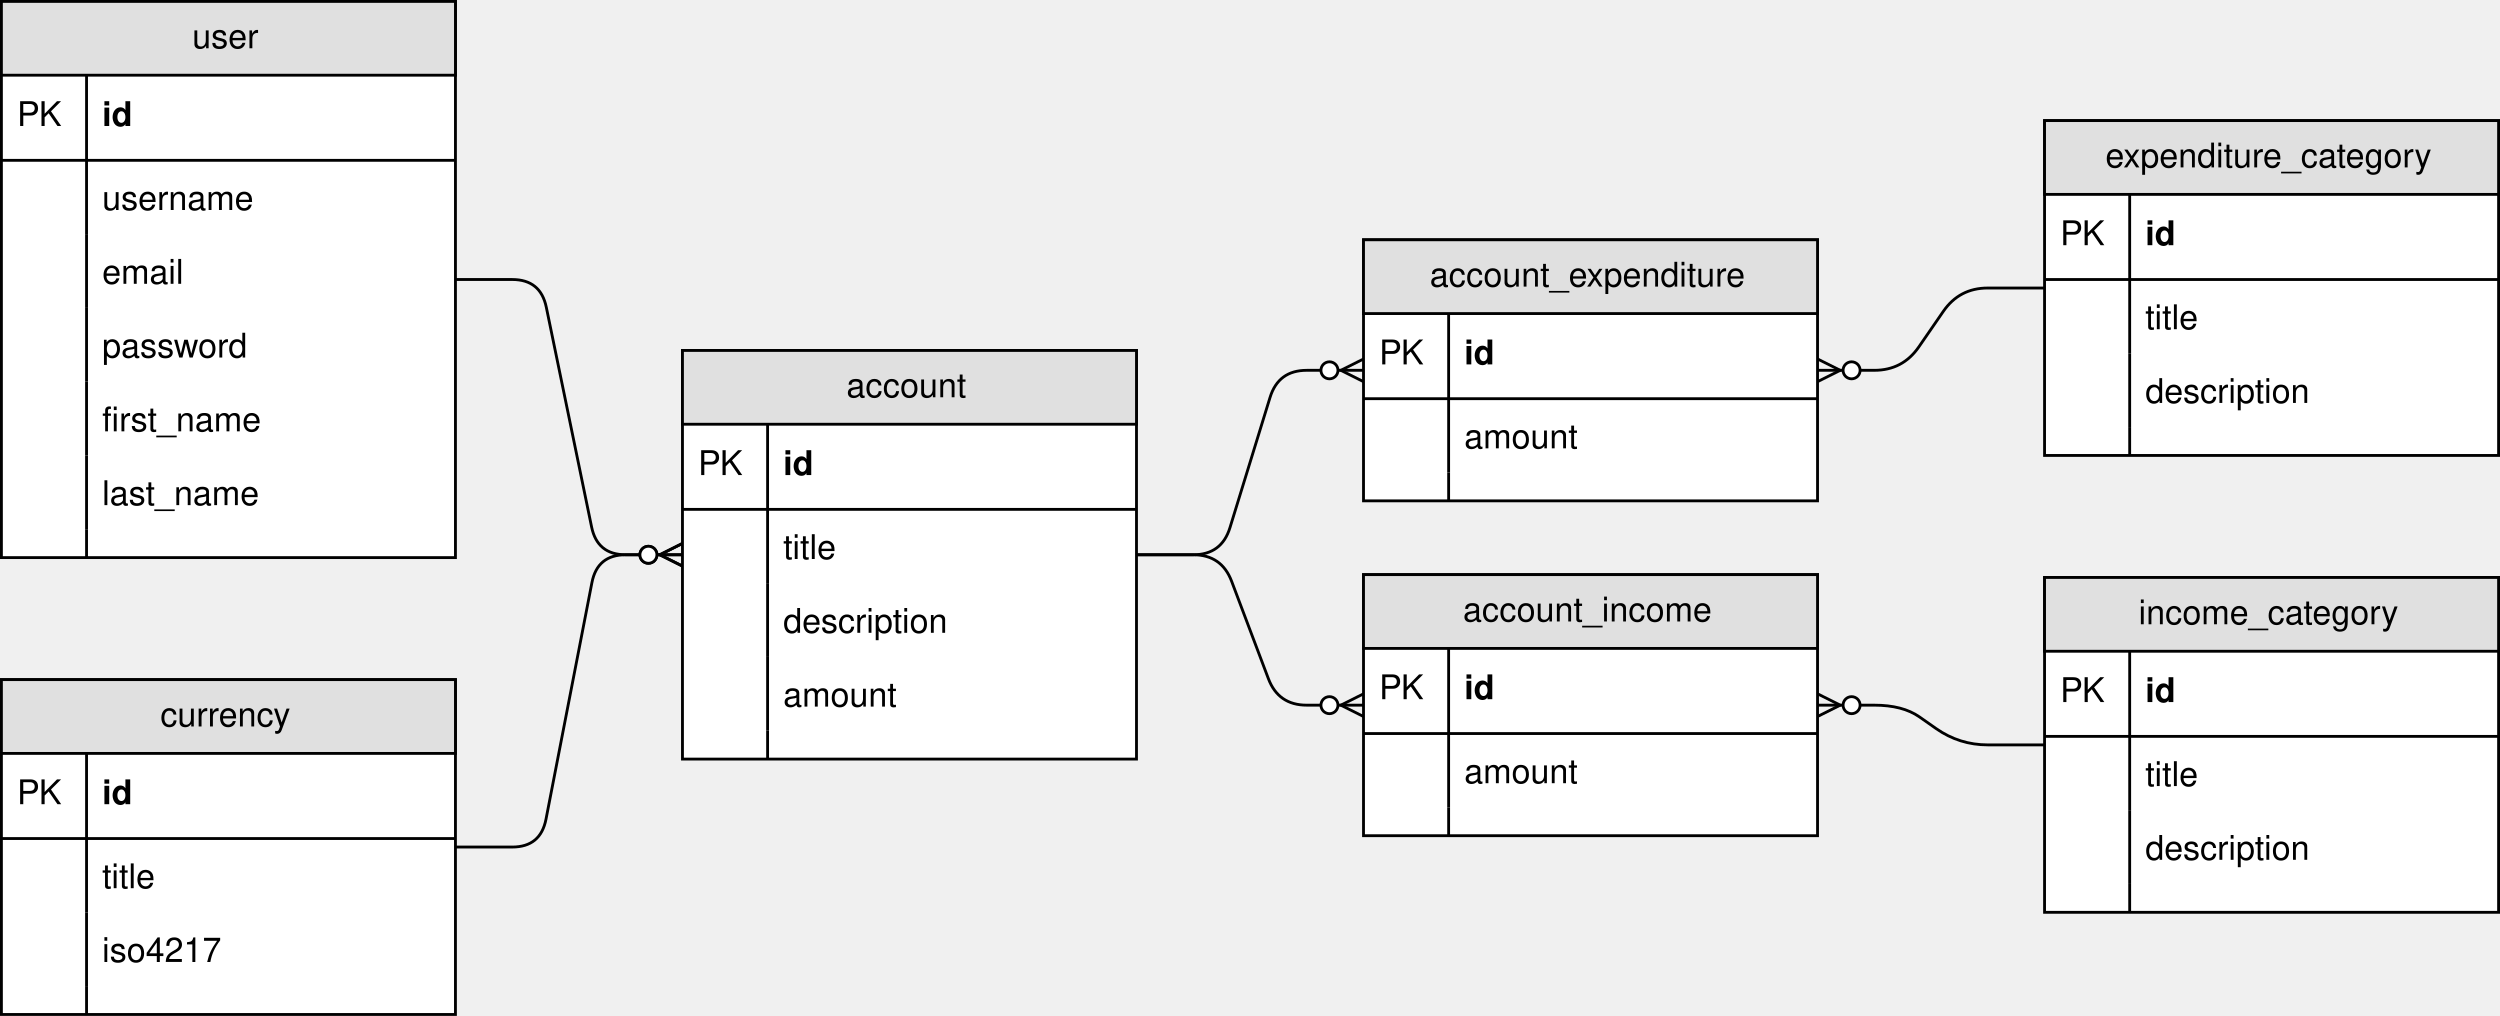
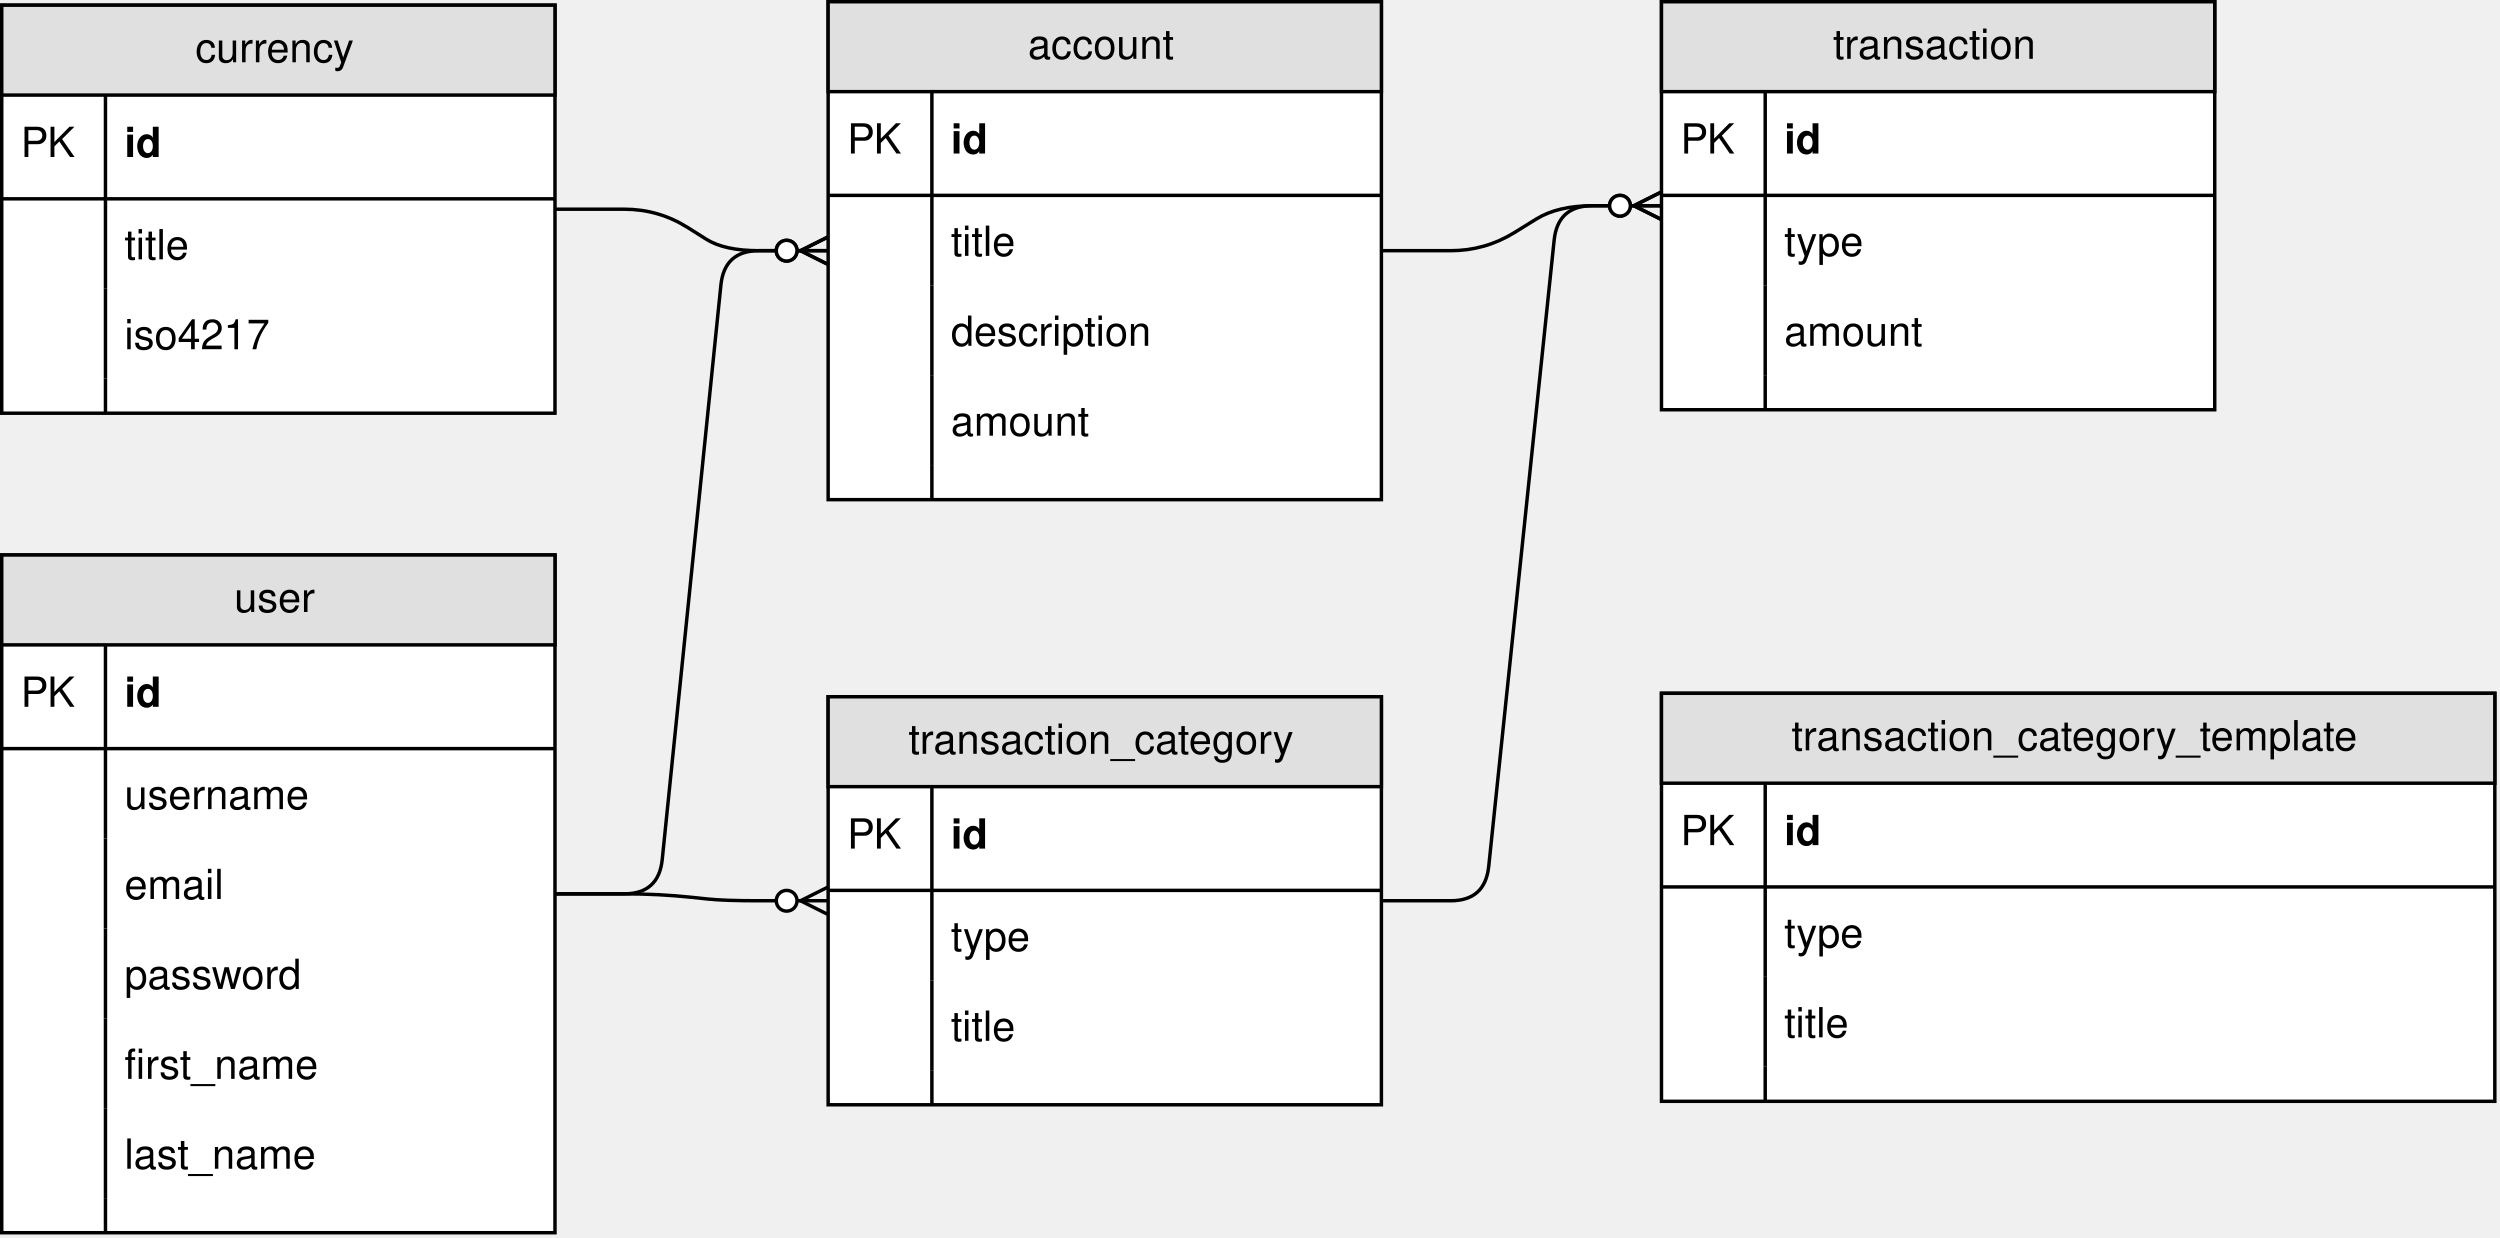
- <svg xmlns="http://www.w3.org/2000/svg" width="881px" height="358px" version="1.1">
+ <svg xmlns="http://www.w3.org/2000/svg" width="723px" height="358px" version="1.1">
  <defs>
-     <clipPath id="mx-clip-34-26-121-29-0">
-       <rect x="34" y="26" width="121" height="29" />
-     </clipPath>
-     <clipPath id="mx-clip-4-26-21-29-0">
-       <rect x="4" y="26" width="21" height="29" />
-     </clipPath>
-     <clipPath id="mx-clip-34-61-121-25-0">
-       <rect x="34" y="61" width="121" height="25" />
-     </clipPath>
-     <clipPath id="mx-clip-34-87-121-25-0">
-       <rect x="34" y="87" width="121" height="25" />
-     </clipPath>
-     <clipPath id="mx-clip-34-113-121-25-0">
-       <rect x="34" y="113" width="121" height="25" />
-     </clipPath>
-     <clipPath id="mx-clip-34-139-121-25-0">
-       <rect x="34" y="139" width="121" height="25" />
-     </clipPath>
-     <clipPath id="mx-clip-34-165-121-25-0">
-       <rect x="34" y="165" width="121" height="25" />
-     </clipPath>
-     <clipPath id="mx-clip-274-149-121-29-0">
-       <rect x="274" y="149" width="121" height="29" />
-     </clipPath>
-     <clipPath id="mx-clip-244-149-21-29-0">
-       <rect x="244" y="149" width="21" height="29" />
-     </clipPath>
-     <clipPath id="mx-clip-274-184-121-25-0">
-       <rect x="274" y="184" width="121" height="25" />
-     </clipPath>
-     <clipPath id="mx-clip-274-210-121-25-0">
-       <rect x="274" y="210" width="121" height="25" />
-     </clipPath>
-     <clipPath id="mx-clip-274-236-121-25-0">
-       <rect x="274" y="236" width="121" height="25" />
-     </clipPath>
-     <clipPath id="mx-clip-34-265-121-29-0">
-       <rect x="34" y="265" width="121" height="29" />
-     </clipPath>
-     <clipPath id="mx-clip-4-265-21-29-0">
-       <rect x="4" y="265" width="21" height="29" />
-     </clipPath>
-     <clipPath id="mx-clip-34-300-121-25-0">
-       <rect x="34" y="300" width="121" height="25" />
-     </clipPath>
-     <clipPath id="mx-clip-34-326-121-25-0">
-       <rect x="34" y="326" width="121" height="25" />
-     </clipPath>
-     <clipPath id="mx-clip-754-229-121-29-0">
-       <rect x="754" y="229" width="121" height="29" />
-     </clipPath>
-     <clipPath id="mx-clip-724-229-21-29-0">
-       <rect x="724" y="229" width="21" height="29" />
-     </clipPath>
-     <clipPath id="mx-clip-754-264-121-25-0">
-       <rect x="754" y="264" width="121" height="25" />
-     </clipPath>
-     <clipPath id="mx-clip-754-290-121-25-0">
-       <rect x="754" y="290" width="121" height="25" />
-     </clipPath>
-     <clipPath id="mx-clip-754-68-121-29-0">
-       <rect x="754" y="68" width="121" height="29" />
-     </clipPath>
-     <clipPath id="mx-clip-724-68-21-29-0">
-       <rect x="724" y="68" width="21" height="29" />
-     </clipPath>
-     <clipPath id="mx-clip-754-103-121-25-0">
-       <rect x="754" y="103" width="121" height="25" />
-     </clipPath>
-     <clipPath id="mx-clip-754-129-121-25-0">
-       <rect x="754" y="129" width="121" height="25" />
-     </clipPath>
-     <clipPath id="mx-clip-514-228-121-29-0">
-       <rect x="514" y="228" width="121" height="29" />
-     </clipPath>
-     <clipPath id="mx-clip-484-228-21-29-0">
-       <rect x="484" y="228" width="21" height="29" />
-     </clipPath>
-     <clipPath id="mx-clip-514-263-121-25-0">
-       <rect x="514" y="263" width="121" height="25" />
-     </clipPath>
-     <clipPath id="mx-clip-514-110-121-29-0">
-       <rect x="514" y="110" width="121" height="29" />
-     </clipPath>
-     <clipPath id="mx-clip-484-110-21-29-0">
-       <rect x="484" y="110" width="21" height="29" />
-     </clipPath>
-     <clipPath id="mx-clip-514-145-121-25-0">
-       <rect x="514" y="145" width="121" height="25" />
+     <clipPath id="mx-clip-34-186-121-29-0">
+       <rect x="34" y="186" width="121" height="29" />
+     </clipPath>
+     <clipPath id="mx-clip-4-186-21-29-0">
+       <rect x="4" y="186" width="21" height="29" />
+     </clipPath>
+     <clipPath id="mx-clip-34-221-121-25-0">
+       <rect x="34" y="221" width="121" height="25" />
+     </clipPath>
+     <clipPath id="mx-clip-34-247-121-25-0">
+       <rect x="34" y="247" width="121" height="25" />
+     </clipPath>
+     <clipPath id="mx-clip-34-273-121-25-0">
+       <rect x="34" y="273" width="121" height="25" />
+     </clipPath>
+     <clipPath id="mx-clip-34-299-121-25-0">
+       <rect x="34" y="299" width="121" height="25" />
+     </clipPath>
+     <clipPath id="mx-clip-34-325-121-25-0">
+       <rect x="34" y="325" width="121" height="25" />
+     </clipPath>
+     <clipPath id="mx-clip-273-26-121-29-0">
+       <rect x="273" y="26" width="121" height="29" />
+     </clipPath>
+     <clipPath id="mx-clip-243-26-21-29-0">
+       <rect x="243" y="26" width="21" height="29" />
+     </clipPath>
+     <clipPath id="mx-clip-273-61-121-25-0">
+       <rect x="273" y="61" width="121" height="25" />
+     </clipPath>
+     <clipPath id="mx-clip-273-87-121-25-0">
+       <rect x="273" y="87" width="121" height="25" />
+     </clipPath>
+     <clipPath id="mx-clip-273-113-121-25-0">
+       <rect x="273" y="113" width="121" height="25" />
+     </clipPath>
+     <clipPath id="mx-clip-514-26-121-29-0">
+       <rect x="514" y="26" width="121" height="29" />
+     </clipPath>
+     <clipPath id="mx-clip-484-26-21-29-0">
+       <rect x="484" y="26" width="21" height="29" />
+     </clipPath>
+     <clipPath id="mx-clip-514-61-121-25-0">
+       <rect x="514" y="61" width="121" height="25" />
+     </clipPath>
+     <clipPath id="mx-clip-514-87-121-25-0">
+       <rect x="514" y="87" width="121" height="25" />
+     </clipPath>
+     <clipPath id="mx-clip-273-227-121-29-0">
+       <rect x="273" y="227" width="121" height="29" />
+     </clipPath>
+     <clipPath id="mx-clip-243-227-21-29-0">
+       <rect x="243" y="227" width="21" height="29" />
+     </clipPath>
+     <clipPath id="mx-clip-273-262-121-25-0">
+       <rect x="273" y="262" width="121" height="25" />
+     </clipPath>
+     <clipPath id="mx-clip-273-288-121-25-0">
+       <rect x="273" y="288" width="121" height="25" />
+     </clipPath>
+     <clipPath id="mx-clip-34-27-121-29-0">
+       <rect x="34" y="27" width="121" height="29" />
+     </clipPath>
+     <clipPath id="mx-clip-4-27-21-29-0">
+       <rect x="4" y="27" width="21" height="29" />
+     </clipPath>
+     <clipPath id="mx-clip-34-62-121-25-0">
+       <rect x="34" y="62" width="121" height="25" />
+     </clipPath>
+     <clipPath id="mx-clip-34-88-121-25-0">
+       <rect x="34" y="88" width="121" height="25" />
+     </clipPath>
+     <clipPath id="mx-clip-514-226-202-29-0">
+       <rect x="514" y="226" width="202" height="29" />
+     </clipPath>
+     <clipPath id="mx-clip-484-226-21-29-0">
+       <rect x="484" y="226" width="21" height="29" />
+     </clipPath>
+     <clipPath id="mx-clip-514-261-202-25-0">
+       <rect x="514" y="261" width="202" height="25" />
+     </clipPath>
+     <clipPath id="mx-clip-514-287-202-25-0">
+       <rect x="514" y="287" width="202" height="25" />
    </clipPath>
  </defs>
  <g transform="translate(0.5,0.5)">
-     <rect x="0" y="0" width="160" height="196" fill="#ffffff" stroke="#000000" pointer-events="none" />
-     <path d="M 0 26 L 0 0 L 160 0 L 160 26 Z" fill="#e0e0e0" stroke="#000000" stroke-miterlimit="10" pointer-events="none" />
-     <g fill="#000000" font-family="Helvetica" text-anchor="middle" font-size="12px">
-       <text x="78.91" y="16.5">user</text>
-     </g>
-     <path d="M 0 26 M 160 26 M 160 56 L 0 56" fill="none" stroke="#000000" stroke-miterlimit="10" pointer-events="none" />
-     <g fill="#000000" font-family="Helvetica" font-weight="bold" text-decoration="underline" clip-path="url(#mx-clip-34-26-121-29-0)" font-size="12px">
-       <text x="35.5" y="43.91">id</text>
-     </g>
-     <path d="M 0 26 M 30 26 L 30 56 M 0 56" fill="none" stroke="#000000" stroke-miterlimit="10" pointer-events="none" />
-     <g fill="#000000" font-family="Helvetica" clip-path="url(#mx-clip-4-26-21-29-0)" font-size="12px">
-       <text x="5.5" y="43.91">PK</text>
-     </g>
-     <path d="M 0 56 M 160 56 M 160 82 M 0 82" fill="none" stroke="#000000" stroke-miterlimit="10" pointer-events="none" />
-     <g fill="#000000" font-family="Helvetica" clip-path="url(#mx-clip-34-61-121-25-0)" font-size="12px">
-       <text x="35.5" y="73.5">username</text>
-     </g>
-     <path d="M 0 56 M 30 56 L 30 82 M 0 82" fill="none" stroke="#000000" stroke-miterlimit="10" pointer-events="none" />
-     <path d="M 0 82 M 160 82 M 160 108 M 0 108" fill="none" stroke="#000000" stroke-miterlimit="10" pointer-events="none" />
-     <g fill="#000000" font-family="Helvetica" clip-path="url(#mx-clip-34-87-121-25-0)" font-size="12px">
-       <text x="35.5" y="99.5">email</text>
-     </g>
-     <path d="M 0 82 M 30 82 L 30 108 M 0 108" fill="none" stroke="#000000" stroke-miterlimit="10" pointer-events="none" />
-     <path d="M 0 108 M 160 108 M 160 134 M 0 134" fill="none" stroke="#000000" stroke-miterlimit="10" pointer-events="none" />
-     <g fill="#000000" font-family="Helvetica" clip-path="url(#mx-clip-34-113-121-25-0)" font-size="12px">
-       <text x="35.5" y="125.5">password</text>
-     </g>
-     <path d="M 0 108 M 30 108 L 30 134 M 0 134" fill="none" stroke="#000000" stroke-miterlimit="10" pointer-events="none" />
-     <path d="M 0 134 M 160 134 M 160 160 M 0 160" fill="none" stroke="#000000" stroke-miterlimit="10" pointer-events="none" />
-     <g fill="#000000" font-family="Helvetica" clip-path="url(#mx-clip-34-139-121-25-0)" font-size="12px">
-       <text x="35.5" y="151.5">first_name</text>
-     </g>
-     <path d="M 0 134 M 30 134 L 30 160 M 0 160" fill="none" stroke="#000000" stroke-miterlimit="10" pointer-events="none" />
-     <path d="M 0 160 M 160 160 M 160 186 M 0 186" fill="none" stroke="#000000" stroke-miterlimit="10" pointer-events="none" />
-     <g fill="#000000" font-family="Helvetica" clip-path="url(#mx-clip-34-165-121-25-0)" font-size="12px">
-       <text x="35.5" y="177.5">last_name</text>
-     </g>
-     <path d="M 0 160 M 30 160 L 30 186 M 0 186" fill="none" stroke="#000000" stroke-miterlimit="10" pointer-events="none" />
-     <path d="M 0 186 M 160 186 M 160 196 M 0 196" fill="none" stroke="#000000" stroke-miterlimit="10" pointer-events="none" />
-     <path d="M 0 186 M 30 186 L 30 196 M 0 196" fill="none" stroke="#000000" stroke-miterlimit="10" pointer-events="none" />
-     <rect x="240" y="123" width="160" height="144" fill="#ffffff" stroke="#000000" pointer-events="none" />
-     <path d="M 240 149 L 240 123 L 400 123 L 400 149 Z" fill="#e0e0e0" stroke="#000000" stroke-miterlimit="10" pointer-events="none" />
-     <g fill="#000000" font-family="Helvetica" text-anchor="middle" font-size="12px">
-       <text x="318.91" y="139.5">account</text>
-     </g>
-     <path d="M 240 149 M 400 149 M 400 179 L 240 179" fill="none" stroke="#000000" stroke-miterlimit="10" pointer-events="none" />
-     <g fill="#000000" font-family="Helvetica" font-weight="bold" text-decoration="underline" clip-path="url(#mx-clip-274-149-121-29-0)" font-size="12px">
-       <text x="275.5" y="166.91">id</text>
-     </g>
-     <path d="M 240 149 M 270 149 L 270 179 M 240 179" fill="none" stroke="#000000" stroke-miterlimit="10" pointer-events="none" />
-     <g fill="#000000" font-family="Helvetica" clip-path="url(#mx-clip-244-149-21-29-0)" font-size="12px">
-       <text x="245.5" y="166.91">PK</text>
-     </g>
-     <path d="M 240 179 M 400 179 M 400 205 M 240 205" fill="none" stroke="#000000" stroke-miterlimit="10" pointer-events="none" />
-     <g fill="#000000" font-family="Helvetica" clip-path="url(#mx-clip-274-184-121-25-0)" font-size="12px">
-       <text x="275.5" y="196.5">title</text>
-     </g>
-     <path d="M 240 179 M 270 179 L 270 205 M 240 205" fill="none" stroke="#000000" stroke-miterlimit="10" pointer-events="none" />
-     <path d="M 240 205 M 400 205 M 400 231 M 240 231" fill="none" stroke="#000000" stroke-miterlimit="10" pointer-events="none" />
-     <g fill="#000000" font-family="Helvetica" clip-path="url(#mx-clip-274-210-121-25-0)" font-size="12px">
-       <text x="275.5" y="222.5">description</text>
-     </g>
-     <path d="M 240 205 M 270 205 L 270 231 M 240 231" fill="none" stroke="#000000" stroke-miterlimit="10" pointer-events="none" />
-     <path d="M 240 231 M 400 231 M 400 257 M 240 257" fill="none" stroke="#000000" stroke-miterlimit="10" pointer-events="none" />
-     <g fill="#000000" font-family="Helvetica" clip-path="url(#mx-clip-274-236-121-25-0)" font-size="12px">
-       <text x="275.5" y="248.5">amount</text>
-     </g>
-     <path d="M 240 231 M 270 231 L 270 257 M 240 257" fill="none" stroke="#000000" stroke-miterlimit="10" pointer-events="none" />
-     <path d="M 240 257 M 400 257 M 400 267 M 240 267" fill="none" stroke="#000000" stroke-miterlimit="10" pointer-events="none" />
-     <path d="M 240 257 M 270 257 L 270 267 M 240 267" fill="none" stroke="#000000" stroke-miterlimit="10" pointer-events="none" />
-     <rect x="0" y="239" width="160" height="118" fill="#ffffff" stroke="#000000" pointer-events="none" />
-     <path d="M 0 265 L 0 239 L 160 239 L 160 265 Z" fill="#e0e0e0" stroke="#000000" stroke-miterlimit="10" pointer-events="none" />
-     <g fill="#000000" font-family="Helvetica" text-anchor="middle" font-size="12px">
-       <text x="78.91" y="255.5">currency</text>
-     </g>
-     <path d="M 0 265 M 160 265 M 160 295 L 0 295" fill="none" stroke="#000000" stroke-miterlimit="10" pointer-events="none" />
-     <g fill="#000000" font-family="Helvetica" font-weight="bold" text-decoration="underline" clip-path="url(#mx-clip-34-265-121-29-0)" font-size="12px">
-       <text x="35.5" y="282.91">id</text>
-     </g>
-     <path d="M 0 265 M 30 265 L 30 295 M 0 295" fill="none" stroke="#000000" stroke-miterlimit="10" pointer-events="none" />
-     <g fill="#000000" font-family="Helvetica" clip-path="url(#mx-clip-4-265-21-29-0)" font-size="12px">
-       <text x="5.5" y="282.91">PK</text>
-     </g>
-     <path d="M 0 295 M 160 295 M 160 321 M 0 321" fill="none" stroke="#000000" stroke-miterlimit="10" pointer-events="none" />
-     <g fill="#000000" font-family="Helvetica" clip-path="url(#mx-clip-34-300-121-25-0)" font-size="12px">
-       <text x="35.5" y="312.5">title</text>
-     </g>
-     <path d="M 0 295 M 30 295 L 30 321 M 0 321" fill="none" stroke="#000000" stroke-miterlimit="10" pointer-events="none" />
-     <path d="M 0 321 M 160 321 M 160 347 M 0 347" fill="none" stroke="#000000" stroke-miterlimit="10" pointer-events="none" />
-     <g fill="#000000" font-family="Helvetica" clip-path="url(#mx-clip-34-326-121-25-0)" font-size="12px">
-       <text x="35.5" y="338.5">iso4217</text>
-     </g>
-     <path d="M 0 321 M 30 321 L 30 347 M 0 347" fill="none" stroke="#000000" stroke-miterlimit="10" pointer-events="none" />
-     <path d="M 0 347 M 160 347 M 160 357 M 0 357" fill="none" stroke="#000000" stroke-miterlimit="10" pointer-events="none" />
-     <path d="M 0 347 M 30 347 L 30 357 M 0 357" fill="none" stroke="#000000" stroke-miterlimit="10" pointer-events="none" />
-     <path d="M 160 98 L 180 98 Q 190 98 192.02 107.79 L 207.98 185.21 Q 210 195 220 195 L 240 195" fill="none" stroke="#000000" stroke-miterlimit="10" pointer-events="none" />
-     <ellipse cx="228" cy="195" rx="3" ry="3" fill="#ffffff" stroke="#000000" pointer-events="none" />
-     <path d="M 240 191 L 232 195 L 240 199" fill="none" stroke="#000000" stroke-miterlimit="10" pointer-events="none" />
-     <path d="M 160 298 L 180 298 Q 190 298 191.91 288.18 L 208.09 204.82 Q 210 195 220 195 L 240 195" fill="none" stroke="#000000" stroke-miterlimit="10" pointer-events="none" />
-     <ellipse cx="228" cy="195" rx="3" ry="3" fill="#ffffff" stroke="#000000" pointer-events="none" />
-     <path d="M 240 191 L 232 195 L 240 199" fill="none" stroke="#000000" stroke-miterlimit="10" pointer-events="none" />
-     <rect x="720" y="203" width="160" height="118" fill="#ffffff" stroke="#000000" pointer-events="none" />
-     <path d="M 720 229 L 720 203 L 880 203 L 880 229 Z" fill="#e0e0e0" stroke="#000000" stroke-miterlimit="10" pointer-events="none" />
-     <g fill="#000000" font-family="Helvetica" text-anchor="middle" font-size="12px">
-       <text x="798.91" y="219.5">income_category</text>
-     </g>
-     <path d="M 720 229 M 880 229 M 880 259 L 720 259" fill="none" stroke="#000000" stroke-miterlimit="10" pointer-events="none" />
-     <g fill="#000000" font-family="Helvetica" font-weight="bold" text-decoration="underline" clip-path="url(#mx-clip-754-229-121-29-0)" font-size="12px">
-       <text x="755.5" y="246.91">id</text>
-     </g>
-     <path d="M 720 229 M 750 229 L 750 259 M 720 259" fill="none" stroke="#000000" stroke-miterlimit="10" pointer-events="none" />
-     <g fill="#000000" font-family="Helvetica" clip-path="url(#mx-clip-724-229-21-29-0)" font-size="12px">
-       <text x="725.5" y="246.91">PK</text>
-     </g>
-     <path d="M 720 259 M 880 259 M 880 285 M 720 285" fill="none" stroke="#000000" stroke-miterlimit="10" pointer-events="none" />
-     <g fill="#000000" font-family="Helvetica" clip-path="url(#mx-clip-754-264-121-25-0)" font-size="12px">
-       <text x="755.5" y="276.5">title</text>
-     </g>
-     <path d="M 720 259 M 750 259 L 750 285 M 720 285" fill="none" stroke="#000000" stroke-miterlimit="10" pointer-events="none" />
-     <path d="M 720 285 M 880 285 M 880 311 M 720 311" fill="none" stroke="#000000" stroke-miterlimit="10" pointer-events="none" />
-     <g fill="#000000" font-family="Helvetica" clip-path="url(#mx-clip-754-290-121-25-0)" font-size="12px">
-       <text x="755.5" y="302.5">description</text>
-     </g>
-     <path d="M 720 285 M 750 285 L 750 311 M 720 311" fill="none" stroke="#000000" stroke-miterlimit="10" pointer-events="none" />
-     <path d="M 720 311 M 880 311 M 880 321 M 720 321" fill="none" stroke="#000000" stroke-miterlimit="10" pointer-events="none" />
-     <path d="M 720 311 M 750 311 L 750 321 M 720 321" fill="none" stroke="#000000" stroke-miterlimit="10" pointer-events="none" />
-     <rect x="720" y="42" width="160" height="118" fill="#ffffff" stroke="#000000" pointer-events="none" />
-     <path d="M 720 68 L 720 42 L 880 42 L 880 68 Z" fill="#e0e0e0" stroke="#000000" stroke-miterlimit="10" pointer-events="none" />
-     <g fill="#000000" font-family="Helvetica" text-anchor="middle" font-size="12px">
-       <text x="798.91" y="58.5">expenditure_category</text>
-     </g>
-     <path d="M 720 68 M 880 68 M 880 98 L 720 98" fill="none" stroke="#000000" stroke-miterlimit="10" pointer-events="none" />
-     <g fill="#000000" font-family="Helvetica" font-weight="bold" text-decoration="underline" clip-path="url(#mx-clip-754-68-121-29-0)" font-size="12px">
-       <text x="755.5" y="85.91">id</text>
-     </g>
-     <path d="M 720 68 M 750 68 L 750 98 M 720 98" fill="none" stroke="#000000" stroke-miterlimit="10" pointer-events="none" />
-     <g fill="#000000" font-family="Helvetica" clip-path="url(#mx-clip-724-68-21-29-0)" font-size="12px">
-       <text x="725.5" y="85.91">PK</text>
-     </g>
-     <path d="M 720 98 M 880 98 M 880 124 M 720 124" fill="none" stroke="#000000" stroke-miterlimit="10" pointer-events="none" />
-     <g fill="#000000" font-family="Helvetica" clip-path="url(#mx-clip-754-103-121-25-0)" font-size="12px">
-       <text x="755.5" y="115.5">title</text>
-     </g>
-     <path d="M 720 98 M 750 98 L 750 124 M 720 124" fill="none" stroke="#000000" stroke-miterlimit="10" pointer-events="none" />
-     <path d="M 720 124 M 880 124 M 880 150 M 720 150" fill="none" stroke="#000000" stroke-miterlimit="10" pointer-events="none" />
-     <g fill="#000000" font-family="Helvetica" clip-path="url(#mx-clip-754-129-121-25-0)" font-size="12px">
-       <text x="755.5" y="141.5">description</text>
-     </g>
-     <path d="M 720 124 M 750 124 L 750 150 M 720 150" fill="none" stroke="#000000" stroke-miterlimit="10" pointer-events="none" />
-     <path d="M 720 150 M 880 150 M 880 160 M 720 160" fill="none" stroke="#000000" stroke-miterlimit="10" pointer-events="none" />
-     <path d="M 720 150 M 750 150 L 750 160 M 720 160" fill="none" stroke="#000000" stroke-miterlimit="10" pointer-events="none" />
-     <rect x="480" y="202" width="160" height="92" fill="#ffffff" stroke="#000000" pointer-events="none" />
-     <path d="M 480 228 L 480 202 L 640 202 L 640 228 Z" fill="#e0e0e0" stroke="#000000" stroke-miterlimit="10" pointer-events="none" />
-     <g fill="#000000" font-family="Helvetica" text-anchor="middle" font-size="12px">
-       <text x="558.91" y="218.5">account_income</text>
-     </g>
-     <path d="M 480 228 M 640 228 M 640 258 L 480 258" fill="none" stroke="#000000" stroke-miterlimit="10" pointer-events="none" />
-     <g fill="#000000" font-family="Helvetica" font-weight="bold" text-decoration="underline" clip-path="url(#mx-clip-514-228-121-29-0)" font-size="12px">
-       <text x="515.5" y="245.91">id</text>
-     </g>
-     <path d="M 480 228 M 510 228 L 510 258 M 480 258" fill="none" stroke="#000000" stroke-miterlimit="10" pointer-events="none" />
-     <g fill="#000000" font-family="Helvetica" clip-path="url(#mx-clip-484-228-21-29-0)" font-size="12px">
-       <text x="485.5" y="245.91">PK</text>
-     </g>
-     <path d="M 480 258 M 640 258 M 640 284 M 480 284" fill="none" stroke="#000000" stroke-miterlimit="10" pointer-events="none" />
-     <g fill="#000000" font-family="Helvetica" clip-path="url(#mx-clip-514-263-121-25-0)" font-size="12px">
-       <text x="515.5" y="275.5">amount</text>
-     </g>
-     <path d="M 480 258 M 510 258 L 510 284 M 480 284" fill="none" stroke="#000000" stroke-miterlimit="10" pointer-events="none" />
-     <path d="M 480 284 M 640 284 M 640 294 M 480 294" fill="none" stroke="#000000" stroke-miterlimit="10" pointer-events="none" />
-     <path d="M 480 284 M 510 284 L 510 294 M 480 294" fill="none" stroke="#000000" stroke-miterlimit="10" pointer-events="none" />
-     <rect x="480" y="84" width="160" height="92" fill="#ffffff" stroke="#000000" pointer-events="none" />
-     <path d="M 480 110 L 480 84 L 640 84 L 640 110 Z" fill="#e0e0e0" stroke="#000000" stroke-miterlimit="10" pointer-events="none" />
-     <g fill="#000000" font-family="Helvetica" text-anchor="middle" font-size="12px">
-       <text x="558.91" y="100.5">account_expenditure</text>
-     </g>
-     <path d="M 480 110 M 640 110 M 640 140 L 480 140" fill="none" stroke="#000000" stroke-miterlimit="10" pointer-events="none" />
-     <g fill="#000000" font-family="Helvetica" font-weight="bold" text-decoration="underline" clip-path="url(#mx-clip-514-110-121-29-0)" font-size="12px">
-       <text x="515.5" y="127.91">id</text>
-     </g>
-     <path d="M 480 110 M 510 110 L 510 140 M 480 140" fill="none" stroke="#000000" stroke-miterlimit="10" pointer-events="none" />
-     <g fill="#000000" font-family="Helvetica" clip-path="url(#mx-clip-484-110-21-29-0)" font-size="12px">
-       <text x="485.5" y="127.91">PK</text>
-     </g>
-     <path d="M 480 140 M 640 140 M 640 166 M 480 166" fill="none" stroke="#000000" stroke-miterlimit="10" pointer-events="none" />
-     <g fill="#000000" font-family="Helvetica" clip-path="url(#mx-clip-514-145-121-25-0)" font-size="12px">
-       <text x="515.5" y="157.5">amount</text>
-     </g>
-     <path d="M 480 140 M 510 140 L 510 166 M 480 166" fill="none" stroke="#000000" stroke-miterlimit="10" pointer-events="none" />
-     <path d="M 480 166 M 640 166 M 640 176 M 480 176" fill="none" stroke="#000000" stroke-miterlimit="10" pointer-events="none" />
-     <path d="M 480 166 M 510 166 L 510 176 M 480 176" fill="none" stroke="#000000" stroke-miterlimit="10" pointer-events="none" />
-     <path d="M 720 101 L 700 101 Q 690 101 684.32 109.23 L 675.68 121.77 Q 670 130 660 130 L 640 130" fill="none" stroke="#000000" stroke-miterlimit="10" pointer-events="none" />
-     <ellipse cx="652" cy="130" rx="3" ry="3" fill="#ffffff" stroke="#000000" pointer-events="none" />
-     <path d="M 640 134 L 648 130 L 640 126" fill="none" stroke="#000000" stroke-miterlimit="10" pointer-events="none" />
-     <path d="M 720 262 L 700 262 Q 690 262 681.81 256.27 L 675.9 252.13 Q 670 248 660 248 L 640 248" fill="none" stroke="#000000" stroke-miterlimit="10" pointer-events="none" />
-     <ellipse cx="652" cy="248" rx="3" ry="3" fill="#ffffff" stroke="#000000" pointer-events="none" />
-     <path d="M 640 252 L 648 248 L 640 244" fill="none" stroke="#000000" stroke-miterlimit="10" pointer-events="none" />
-     <path d="M 400 195 L 420 195 Q 430 195 433.53 204.36 L 446.47 238.64 Q 450 248 460 248 L 480 248" fill="none" stroke="#000000" stroke-miterlimit="10" pointer-events="none" />
-     <ellipse cx="468" cy="248" rx="3" ry="3" fill="#ffffff" stroke="#000000" pointer-events="none" />
-     <path d="M 480 244 L 472 248 L 480 252" fill="none" stroke="#000000" stroke-miterlimit="10" pointer-events="none" />
-     <path d="M 400 195 L 420 195 Q 430 195 432.94 185.44 L 447.06 139.56 Q 450 130 460 130 L 480 130" fill="none" stroke="#000000" stroke-miterlimit="10" pointer-events="none" />
-     <ellipse cx="468" cy="130" rx="3" ry="3" fill="#ffffff" stroke="#000000" pointer-events="none" />
-     <path d="M 480 126 L 472 130 L 480 134" fill="none" stroke="#000000" stroke-miterlimit="10" pointer-events="none" />
+     <rect x="0" y="160" width="160" height="196" fill="#ffffff" stroke="#000000" pointer-events="none" />
+     <path d="M 0 186 L 0 160 L 160 160 L 160 186 Z" fill="#e0e0e0" stroke="#000000" stroke-miterlimit="10" pointer-events="none" />
+     <g fill="#000000" font-family="Helvetica" text-anchor="middle" font-size="12px">
+       <text x="78.91" y="176.5">user</text>
+     </g>
+     <path d="M 0 186 M 160 186 M 160 216 L 0 216" fill="none" stroke="#000000" stroke-miterlimit="10" pointer-events="none" />
+     <g fill="#000000" font-family="Helvetica" font-weight="bold" text-decoration="underline" clip-path="url(#mx-clip-34-186-121-29-0)" font-size="12px">
+       <text x="35.5" y="203.91">id</text>
+     </g>
+     <path d="M 0 186 M 30 186 L 30 216 M 0 216" fill="none" stroke="#000000" stroke-miterlimit="10" pointer-events="none" />
+     <g fill="#000000" font-family="Helvetica" clip-path="url(#mx-clip-4-186-21-29-0)" font-size="12px">
+       <text x="5.5" y="203.91">PK</text>
+     </g>
+     <path d="M 0 216 M 160 216 M 160 242 M 0 242" fill="none" stroke="#000000" stroke-miterlimit="10" pointer-events="none" />
+     <g fill="#000000" font-family="Helvetica" clip-path="url(#mx-clip-34-221-121-25-0)" font-size="12px">
+       <text x="35.5" y="233.5">username</text>
+     </g>
+     <path d="M 0 216 M 30 216 L 30 242 M 0 242" fill="none" stroke="#000000" stroke-miterlimit="10" pointer-events="none" />
+     <path d="M 0 242 M 160 242 M 160 268 M 0 268" fill="none" stroke="#000000" stroke-miterlimit="10" pointer-events="none" />
+     <g fill="#000000" font-family="Helvetica" clip-path="url(#mx-clip-34-247-121-25-0)" font-size="12px">
+       <text x="35.5" y="259.5">email</text>
+     </g>
+     <path d="M 0 242 M 30 242 L 30 268 M 0 268" fill="none" stroke="#000000" stroke-miterlimit="10" pointer-events="none" />
+     <path d="M 0 268 M 160 268 M 160 294 M 0 294" fill="none" stroke="#000000" stroke-miterlimit="10" pointer-events="none" />
+     <g fill="#000000" font-family="Helvetica" clip-path="url(#mx-clip-34-273-121-25-0)" font-size="12px">
+       <text x="35.5" y="285.5">password</text>
+     </g>
+     <path d="M 0 268 M 30 268 L 30 294 M 0 294" fill="none" stroke="#000000" stroke-miterlimit="10" pointer-events="none" />
+     <path d="M 0 294 M 160 294 M 160 320 M 0 320" fill="none" stroke="#000000" stroke-miterlimit="10" pointer-events="none" />
+     <g fill="#000000" font-family="Helvetica" clip-path="url(#mx-clip-34-299-121-25-0)" font-size="12px">
+       <text x="35.5" y="311.5">first_name</text>
+     </g>
+     <path d="M 0 294 M 30 294 L 30 320 M 0 320" fill="none" stroke="#000000" stroke-miterlimit="10" pointer-events="none" />
+     <path d="M 0 320 M 160 320 M 160 346 M 0 346" fill="none" stroke="#000000" stroke-miterlimit="10" pointer-events="none" />
+     <g fill="#000000" font-family="Helvetica" clip-path="url(#mx-clip-34-325-121-25-0)" font-size="12px">
+       <text x="35.5" y="337.5">last_name</text>
+     </g>
+     <path d="M 0 320 M 30 320 L 30 346 M 0 346" fill="none" stroke="#000000" stroke-miterlimit="10" pointer-events="none" />
+     <path d="M 0 346 M 160 346 M 160 356 M 0 356" fill="none" stroke="#000000" stroke-miterlimit="10" pointer-events="none" />
+     <path d="M 0 346 M 30 346 L 30 356 M 0 356" fill="none" stroke="#000000" stroke-miterlimit="10" pointer-events="none" />
+     <rect x="239" y="0" width="160" height="144" fill="#ffffff" stroke="#000000" pointer-events="none" />
+     <path d="M 239 26 L 239 0 L 399 0 L 399 26 Z" fill="#e0e0e0" stroke="#000000" stroke-miterlimit="10" pointer-events="none" />
+     <g fill="#000000" font-family="Helvetica" text-anchor="middle" font-size="12px">
+       <text x="317.91" y="16.5">account</text>
+     </g>
+     <path d="M 239 26 M 399 26 M 399 56 L 239 56" fill="none" stroke="#000000" stroke-miterlimit="10" pointer-events="none" />
+     <g fill="#000000" font-family="Helvetica" font-weight="bold" text-decoration="underline" clip-path="url(#mx-clip-273-26-121-29-0)" font-size="12px">
+       <text x="274.5" y="43.91">id</text>
+     </g>
+     <path d="M 239 26 M 269 26 L 269 56 M 239 56" fill="none" stroke="#000000" stroke-miterlimit="10" pointer-events="none" />
+     <g fill="#000000" font-family="Helvetica" clip-path="url(#mx-clip-243-26-21-29-0)" font-size="12px">
+       <text x="244.5" y="43.91">PK</text>
+     </g>
+     <path d="M 239 56 M 399 56 M 399 82 M 239 82" fill="none" stroke="#000000" stroke-miterlimit="10" pointer-events="none" />
+     <g fill="#000000" font-family="Helvetica" clip-path="url(#mx-clip-273-61-121-25-0)" font-size="12px">
+       <text x="274.5" y="73.5">title</text>
+     </g>
+     <path d="M 239 56 M 269 56 L 269 82 M 239 82" fill="none" stroke="#000000" stroke-miterlimit="10" pointer-events="none" />
+     <path d="M 239 82 M 399 82 M 399 108 M 239 108" fill="none" stroke="#000000" stroke-miterlimit="10" pointer-events="none" />
+     <g fill="#000000" font-family="Helvetica" clip-path="url(#mx-clip-273-87-121-25-0)" font-size="12px">
+       <text x="274.5" y="99.5">description</text>
+     </g>
+     <path d="M 239 82 M 269 82 L 269 108 M 239 108" fill="none" stroke="#000000" stroke-miterlimit="10" pointer-events="none" />
+     <path d="M 239 108 M 399 108 M 399 134 M 239 134" fill="none" stroke="#000000" stroke-miterlimit="10" pointer-events="none" />
+     <g fill="#000000" font-family="Helvetica" clip-path="url(#mx-clip-273-113-121-25-0)" font-size="12px">
+       <text x="274.5" y="125.5">amount</text>
+     </g>
+     <path d="M 239 108 M 269 108 L 269 134 M 239 134" fill="none" stroke="#000000" stroke-miterlimit="10" pointer-events="none" />
+     <path d="M 239 134 M 399 134 M 399 144 M 239 144" fill="none" stroke="#000000" stroke-miterlimit="10" pointer-events="none" />
+     <path d="M 239 134 M 269 134 L 269 144 M 239 144" fill="none" stroke="#000000" stroke-miterlimit="10" pointer-events="none" />
+     <path d="M 160 258 L 180 258 Q 190 258 191.02 248.05 L 207.98 81.95 Q 209 72 219 72 L 239 72" fill="none" stroke="#000000" stroke-miterlimit="10" pointer-events="none" />
+     <ellipse cx="227" cy="72" rx="3" ry="3" fill="#ffffff" stroke="#000000" pointer-events="none" />
+     <path d="M 239 68 L 231 72 L 239 76" fill="none" stroke="#000000" stroke-miterlimit="10" pointer-events="none" />
+     <rect x="480" y="0" width="160" height="118" fill="#ffffff" stroke="#000000" pointer-events="none" />
+     <path d="M 480 26 L 480 0 L 640 0 L 640 26 Z" fill="#e0e0e0" stroke="#000000" stroke-miterlimit="10" pointer-events="none" />
+     <g fill="#000000" font-family="Helvetica" text-anchor="middle" font-size="12px">
+       <text x="558.91" y="16.5">transaction</text>
+     </g>
+     <path d="M 480 26 M 640 26 M 640 56 L 480 56" fill="none" stroke="#000000" stroke-miterlimit="10" pointer-events="none" />
+     <g fill="#000000" font-family="Helvetica" font-weight="bold" text-decoration="underline" clip-path="url(#mx-clip-514-26-121-29-0)" font-size="12px">
+       <text x="515.5" y="43.91">id</text>
+     </g>
+     <path d="M 480 26 M 510 26 L 510 56 M 480 56" fill="none" stroke="#000000" stroke-miterlimit="10" pointer-events="none" />
+     <g fill="#000000" font-family="Helvetica" clip-path="url(#mx-clip-484-26-21-29-0)" font-size="12px">
+       <text x="485.5" y="43.91">PK</text>
+     </g>
+     <path d="M 480 56 M 640 56 M 640 82 M 480 82" fill="none" stroke="#000000" stroke-miterlimit="10" pointer-events="none" />
+     <g fill="#000000" font-family="Helvetica" clip-path="url(#mx-clip-514-61-121-25-0)" font-size="12px">
+       <text x="515.5" y="73.5">type</text>
+     </g>
+     <path d="M 480 56 M 510 56 L 510 82 M 480 82" fill="none" stroke="#000000" stroke-miterlimit="10" pointer-events="none" />
+     <path d="M 480 82 M 640 82 M 640 108 M 480 108" fill="none" stroke="#000000" stroke-miterlimit="10" pointer-events="none" />
+     <g fill="#000000" font-family="Helvetica" clip-path="url(#mx-clip-514-87-121-25-0)" font-size="12px">
+       <text x="515.5" y="99.5">amount</text>
+     </g>
+     <path d="M 480 82 M 510 82 L 510 108 M 480 108" fill="none" stroke="#000000" stroke-miterlimit="10" pointer-events="none" />
+     <path d="M 480 108 M 640 108 M 640 118 M 480 118" fill="none" stroke="#000000" stroke-miterlimit="10" pointer-events="none" />
+     <path d="M 480 108 M 510 108 L 510 118 M 480 118" fill="none" stroke="#000000" stroke-miterlimit="10" pointer-events="none" />
+     <path d="M 399 72 L 419 72 Q 429 72 437.5 66.74 L 443.75 62.87 Q 450 59 460 59 L 480 59" fill="none" stroke="#000000" stroke-miterlimit="10" pointer-events="none" />
+     <ellipse cx="468" cy="59" rx="3" ry="3" fill="#ffffff" stroke="#000000" pointer-events="none" />
+     <path d="M 480 55 L 472 59 L 480 63" fill="none" stroke="#000000" stroke-miterlimit="10" pointer-events="none" />
+     <rect x="239" y="201" width="160" height="118" fill="#ffffff" stroke="#000000" pointer-events="none" />
+     <path d="M 239 227 L 239 201 L 399 201 L 399 227 Z" fill="#e0e0e0" stroke="#000000" stroke-miterlimit="10" pointer-events="none" />
+     <g fill="#000000" font-family="Helvetica" text-anchor="middle" font-size="12px">
+       <text x="317.91" y="217.5">transaction_category</text>
+     </g>
+     <path d="M 239 227 M 399 227 M 399 257 L 239 257" fill="none" stroke="#000000" stroke-miterlimit="10" pointer-events="none" />
+     <g fill="#000000" font-family="Helvetica" font-weight="bold" text-decoration="underline" clip-path="url(#mx-clip-273-227-121-29-0)" font-size="12px">
+       <text x="274.5" y="244.91">id</text>
+     </g>
+     <path d="M 239 227 M 269 227 L 269 257 M 239 257" fill="none" stroke="#000000" stroke-miterlimit="10" pointer-events="none" />
+     <g fill="#000000" font-family="Helvetica" clip-path="url(#mx-clip-243-227-21-29-0)" font-size="12px">
+       <text x="244.5" y="244.91">PK</text>
+     </g>
+     <path d="M 239 257 M 399 257 M 399 283 M 239 283" fill="none" stroke="#000000" stroke-miterlimit="10" pointer-events="none" />
+     <g fill="#000000" font-family="Helvetica" clip-path="url(#mx-clip-273-262-121-25-0)" font-size="12px">
+       <text x="274.5" y="274.5">type</text>
+     </g>
+     <path d="M 239 257 M 269 257 L 269 283 M 239 283" fill="none" stroke="#000000" stroke-miterlimit="10" pointer-events="none" />
+     <path d="M 239 283 M 399 283 M 399 309 M 239 309" fill="none" stroke="#000000" stroke-miterlimit="10" pointer-events="none" />
+     <g fill="#000000" font-family="Helvetica" clip-path="url(#mx-clip-273-288-121-25-0)" font-size="12px">
+       <text x="274.5" y="300.5">title</text>
+     </g>
+     <path d="M 239 283 M 269 283 L 269 309 M 239 309" fill="none" stroke="#000000" stroke-miterlimit="10" pointer-events="none" />
+     <path d="M 239 309 M 399 309 M 399 319 M 239 319" fill="none" stroke="#000000" stroke-miterlimit="10" pointer-events="none" />
+     <path d="M 239 309 M 269 309 L 269 319 M 239 319" fill="none" stroke="#000000" stroke-miterlimit="10" pointer-events="none" />
+     <path d="M 160 258 L 180 258 Q 190 258 199.5 259 L 204.25 259.5 Q 209 260 219 260 L 239 260" fill="none" stroke="#000000" stroke-miterlimit="10" pointer-events="none" />
+     <ellipse cx="227" cy="260" rx="3" ry="3" fill="#ffffff" stroke="#000000" pointer-events="none" />
+     <path d="M 239 256 L 231 260 L 239 264" fill="none" stroke="#000000" stroke-miterlimit="10" pointer-events="none" />
+     <rect x="0" y="1" width="160" height="118" fill="#ffffff" stroke="#000000" pointer-events="none" />
+     <path d="M 0 27 L 0 1 L 160 1 L 160 27 Z" fill="#e0e0e0" stroke="#000000" stroke-miterlimit="10" pointer-events="none" />
+     <g fill="#000000" font-family="Helvetica" text-anchor="middle" font-size="12px">
+       <text x="78.91" y="17.5">currency</text>
+     </g>
+     <path d="M 0 27 M 160 27 M 160 57 L 0 57" fill="none" stroke="#000000" stroke-miterlimit="10" pointer-events="none" />
+     <g fill="#000000" font-family="Helvetica" font-weight="bold" text-decoration="underline" clip-path="url(#mx-clip-34-27-121-29-0)" font-size="12px">
+       <text x="35.5" y="44.91">id</text>
+     </g>
+     <path d="M 0 27 M 30 27 L 30 57 M 0 57" fill="none" stroke="#000000" stroke-miterlimit="10" pointer-events="none" />
+     <g fill="#000000" font-family="Helvetica" clip-path="url(#mx-clip-4-27-21-29-0)" font-size="12px">
+       <text x="5.5" y="44.91">PK</text>
+     </g>
+     <path d="M 0 57 M 160 57 M 160 83 M 0 83" fill="none" stroke="#000000" stroke-miterlimit="10" pointer-events="none" />
+     <g fill="#000000" font-family="Helvetica" clip-path="url(#mx-clip-34-62-121-25-0)" font-size="12px">
+       <text x="35.5" y="74.5">title</text>
+     </g>
+     <path d="M 0 57 M 30 57 L 30 83 M 0 83" fill="none" stroke="#000000" stroke-miterlimit="10" pointer-events="none" />
+     <path d="M 0 83 M 160 83 M 160 109 M 0 109" fill="none" stroke="#000000" stroke-miterlimit="10" pointer-events="none" />
+     <g fill="#000000" font-family="Helvetica" clip-path="url(#mx-clip-34-88-121-25-0)" font-size="12px">
+       <text x="35.5" y="100.5">iso4217</text>
+     </g>
+     <path d="M 0 83 M 30 83 L 30 109 M 0 109" fill="none" stroke="#000000" stroke-miterlimit="10" pointer-events="none" />
+     <path d="M 0 109 M 160 109 M 160 119 M 0 119" fill="none" stroke="#000000" stroke-miterlimit="10" pointer-events="none" />
+     <path d="M 0 109 M 30 109 L 30 119 M 0 119" fill="none" stroke="#000000" stroke-miterlimit="10" pointer-events="none" />
+     <path d="M 160 60 L 180 60 Q 190 60 198.45 65.34 L 203.73 68.67 Q 209 72 219 72 L 239 72" fill="none" stroke="#000000" stroke-miterlimit="10" pointer-events="none" />
+     <ellipse cx="227" cy="72" rx="3" ry="3" fill="#ffffff" stroke="#000000" pointer-events="none" />
+     <path d="M 239 68 L 231 72 L 239 76" fill="none" stroke="#000000" stroke-miterlimit="10" pointer-events="none" />
+     <path d="M 399 260 L 419 260 Q 429 260 430.04 250.05 L 448.96 68.95 Q 450 59 460 59 L 480 59" fill="none" stroke="#000000" stroke-miterlimit="10" pointer-events="none" />
+     <ellipse cx="468" cy="59" rx="3" ry="3" fill="#ffffff" stroke="#000000" pointer-events="none" />
+     <path d="M 480 55 L 472 59 L 480 63" fill="none" stroke="#000000" stroke-miterlimit="10" pointer-events="none" />
+     <rect x="480" y="200" width="241" height="118" fill="#ffffff" stroke="#000000" pointer-events="none" />
+     <path d="M 480 226 L 480 200 L 721 200 L 721 226 Z" fill="#e0e0e0" stroke="#000000" stroke-miterlimit="10" pointer-events="none" />
+     <g fill="#000000" font-family="Helvetica" text-anchor="middle" font-size="12px">
+       <text x="599.41" y="216.5">transaction_category_template</text>
+     </g>
+     <path d="M 480 226 M 721 226 M 721 256 L 480 256" fill="none" stroke="#000000" stroke-miterlimit="10" pointer-events="none" />
+     <g fill="#000000" font-family="Helvetica" font-weight="bold" text-decoration="underline" clip-path="url(#mx-clip-514-226-202-29-0)" font-size="12px">
+       <text x="515.5" y="243.91">id</text>
+     </g>
+     <path d="M 480 226 M 510 226 L 510 256 M 480 256" fill="none" stroke="#000000" stroke-miterlimit="10" pointer-events="none" />
+     <g fill="#000000" font-family="Helvetica" clip-path="url(#mx-clip-484-226-21-29-0)" font-size="12px">
+       <text x="485.5" y="243.91">PK</text>
+     </g>
+     <path d="M 480 256 M 721 256 M 721 282 M 480 282" fill="none" stroke="#000000" stroke-miterlimit="10" pointer-events="none" />
+     <g fill="#000000" font-family="Helvetica" clip-path="url(#mx-clip-514-261-202-25-0)" font-size="12px">
+       <text x="515.5" y="273.5">type</text>
+     </g>
+     <path d="M 480 256 M 510 256 L 510 282 M 480 282" fill="none" stroke="#000000" stroke-miterlimit="10" pointer-events="none" />
+     <path d="M 480 282 M 721 282 M 721 308 M 480 308" fill="none" stroke="#000000" stroke-miterlimit="10" pointer-events="none" />
+     <g fill="#000000" font-family="Helvetica" clip-path="url(#mx-clip-514-287-202-25-0)" font-size="12px">
+       <text x="515.5" y="299.5">title</text>
+     </g>
+     <path d="M 480 282 M 510 282 L 510 308 M 480 308" fill="none" stroke="#000000" stroke-miterlimit="10" pointer-events="none" />
+     <path d="M 480 308 M 721 308 M 721 318 M 480 318" fill="none" stroke="#000000" stroke-miterlimit="10" pointer-events="none" />
+     <path d="M 480 308 M 510 308 L 510 318 M 480 318" fill="none" stroke="#000000" stroke-miterlimit="10" pointer-events="none" />
  </g>
</svg>
